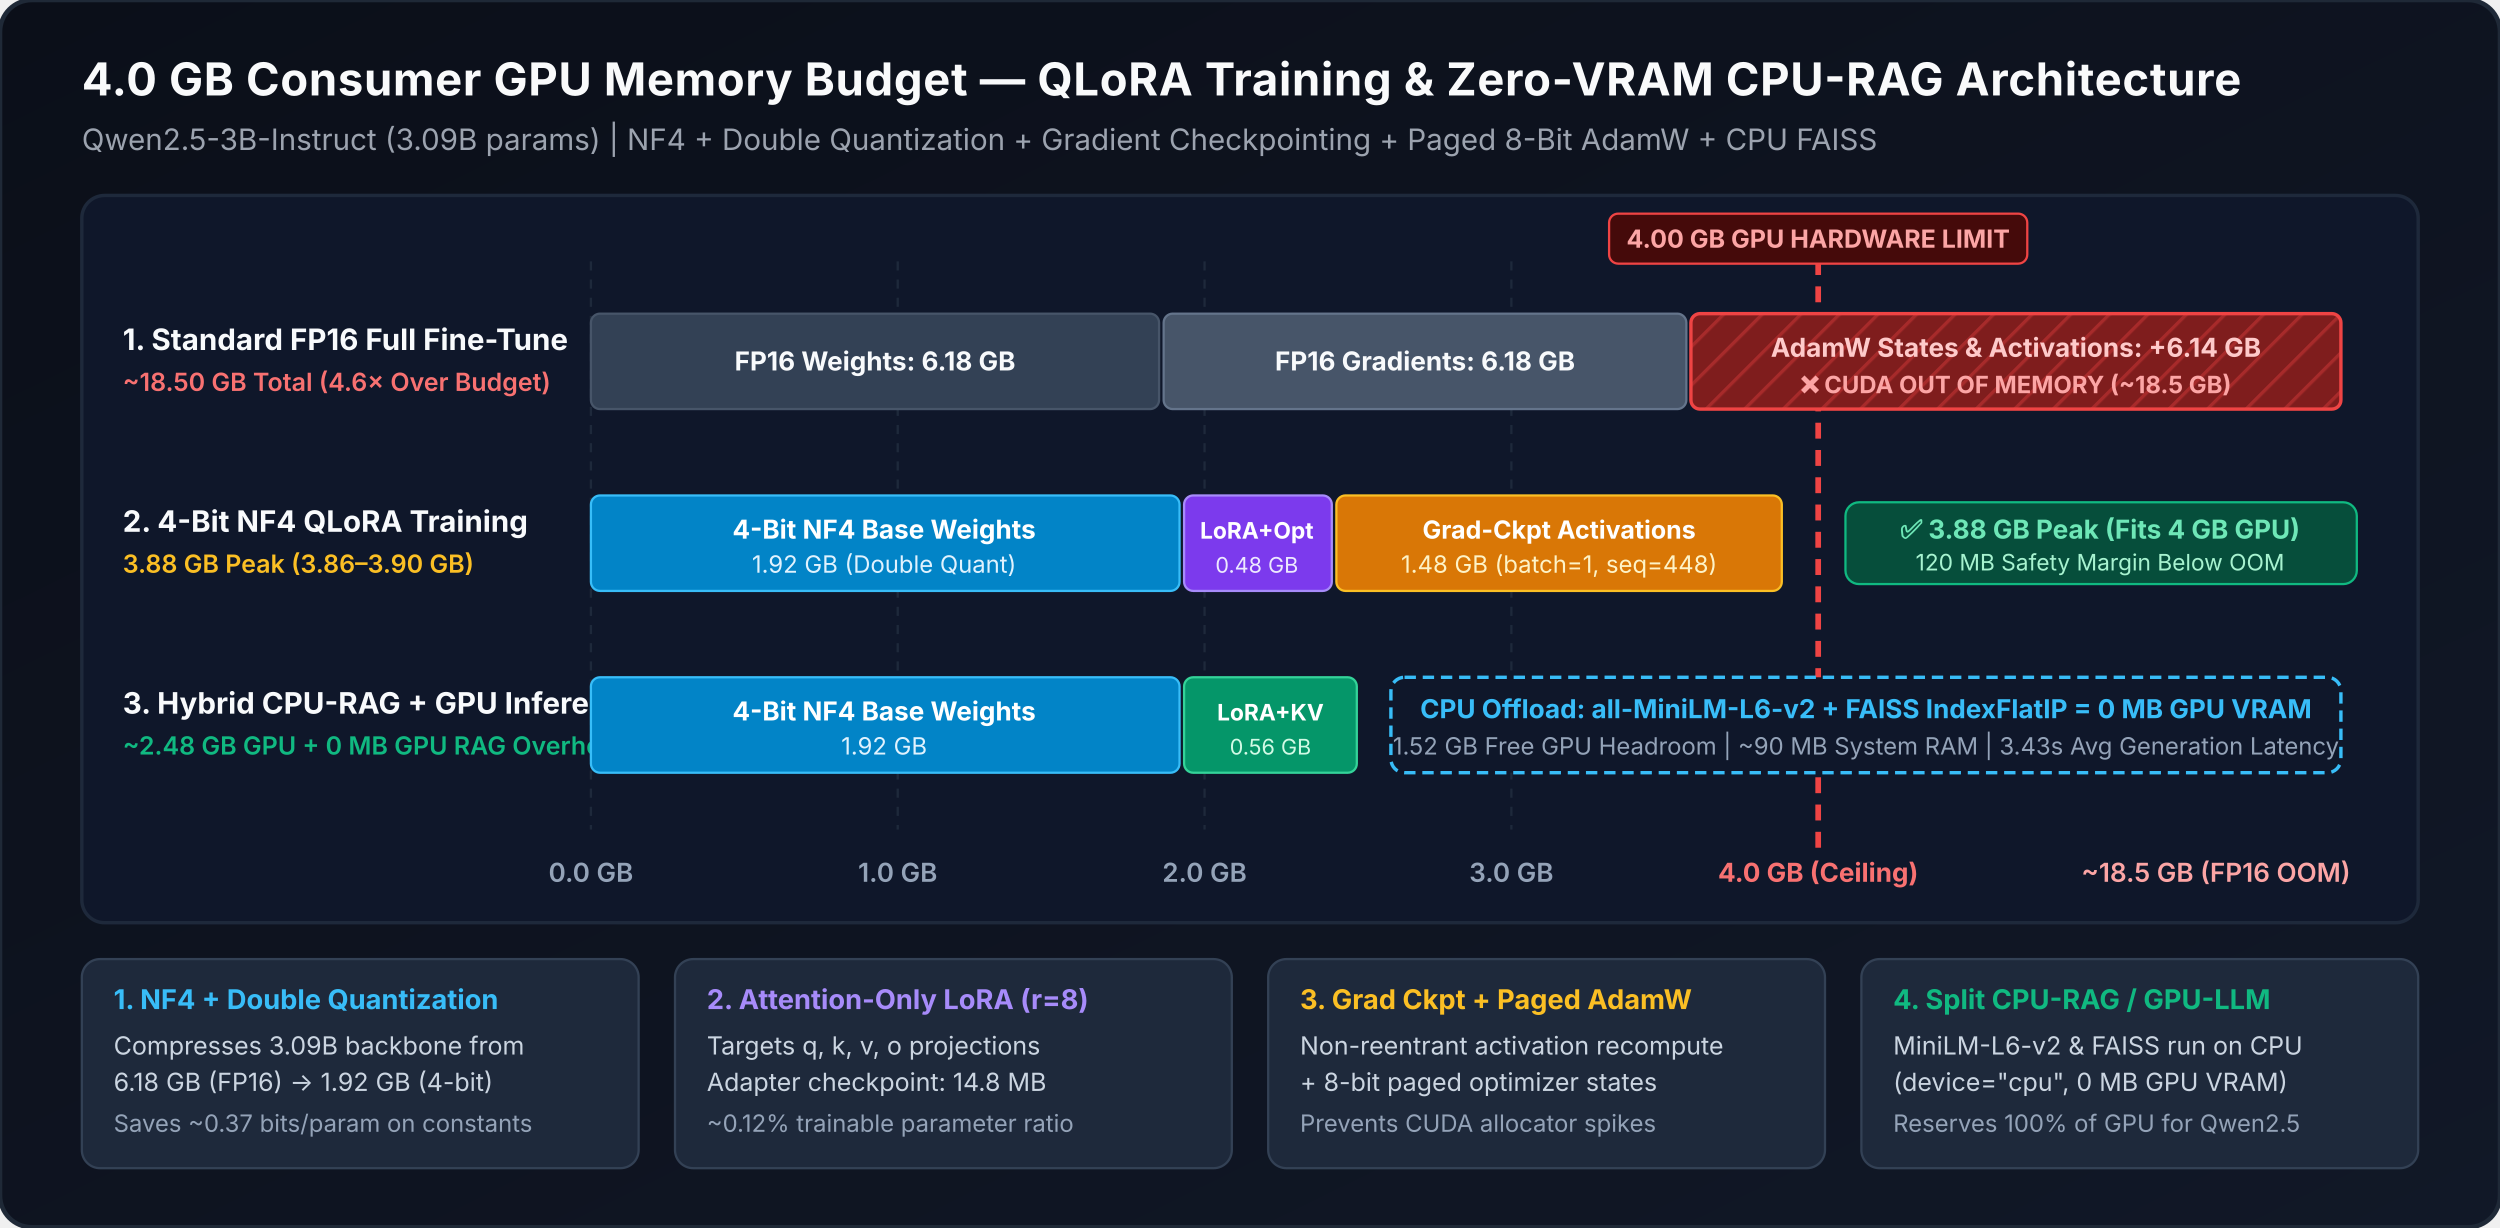
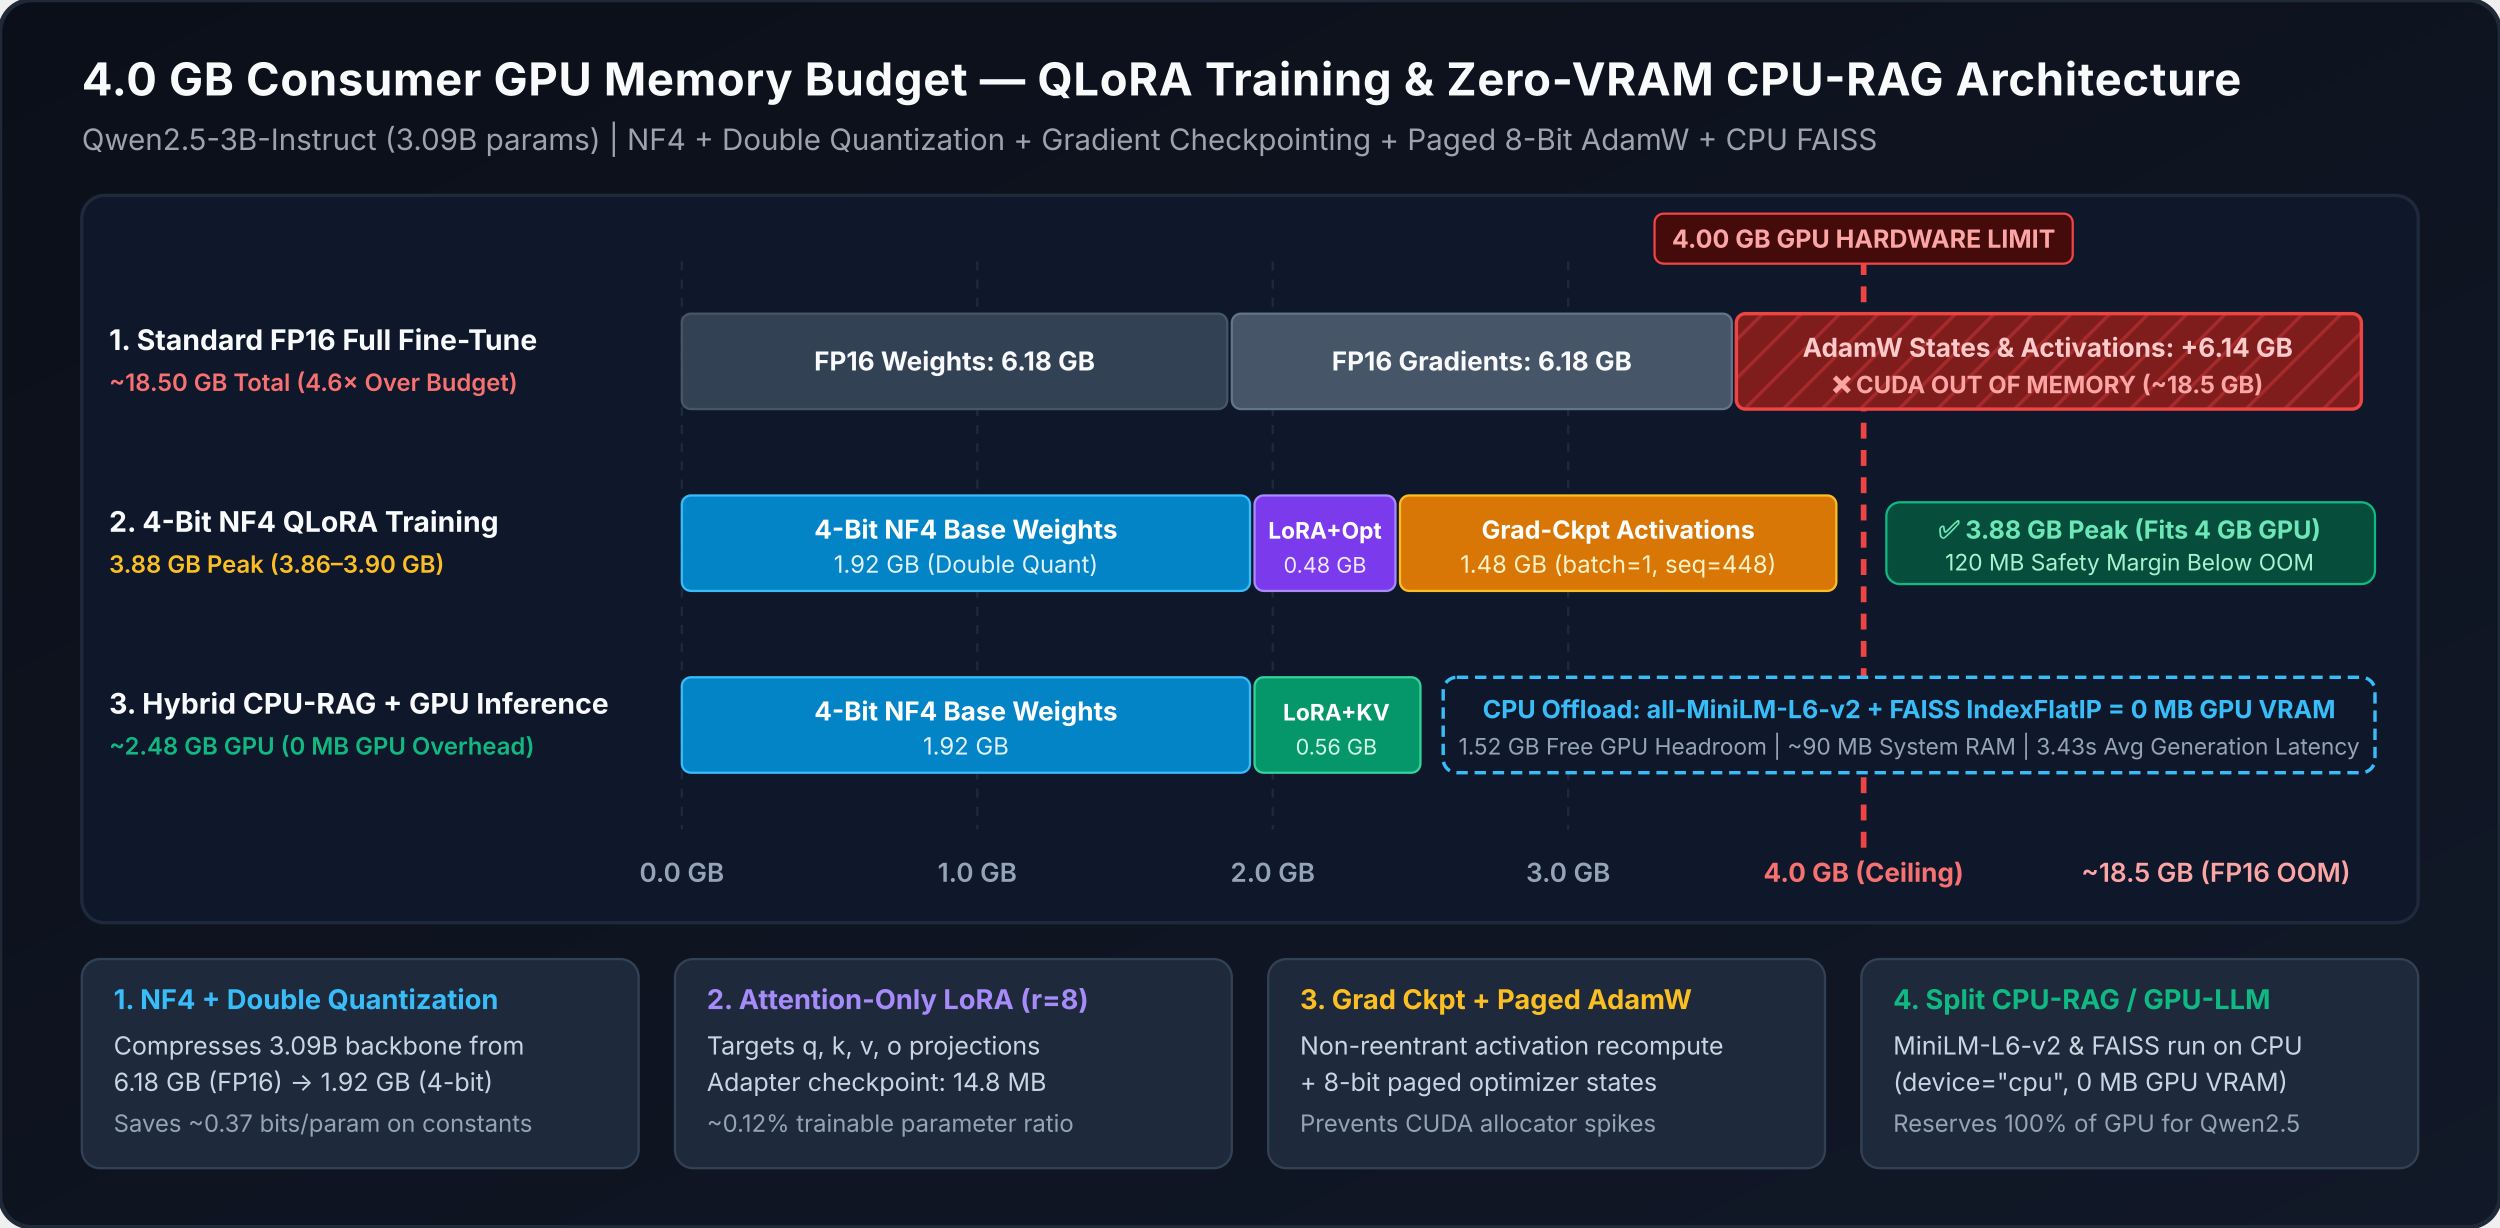
<svg xmlns="http://www.w3.org/2000/svg" viewBox="0 0 1100 540" width="100%" height="100%" font-family="Inter, -apple-system, BlinkMacSystemFont, 'Segoe UI', Roboto, monospace">
  <defs>
    <linearGradient id="bgVram" x1="0" y1="0" x2="1" y2="1">
      <stop offset="0%" stop-color="#0b0f19" />
      <stop offset="100%" stop-color="#111827" />
    </linearGradient>
    <pattern id="oomHatch" width="12" height="12" patternTransform="rotate(45 0 0)" patternUnits="userSpaceOnUse">
      <line x1="0" y1="0" x2="0" y2="12" stroke="#ef4444" stroke-width="3" stroke-opacity="0.35" />
    </pattern>
  </defs>
  <rect width="1100" height="540" rx="14" fill="url(#bgVram)" stroke="#1f2937" stroke-width="2" />
  <text x="36" y="42" fill="#f9fafb" font-size="20" font-weight="700" letter-spacing="0.3">4.0 GB Consumer GPU Memory Budget — QLoRA Training &amp; Zero-VRAM CPU-RAG Architecture</text>
  <text x="36" y="66" fill="#9ca3af" font-size="13">Qwen2.5-3B-Instruct (3.09B params) | NF4 + Double Quantization + Gradient Checkpointing + Paged 8-Bit AdamW + CPU FAISS</text>
  <rect x="36" y="86" width="1028" height="320" rx="10" fill="#0f172a" stroke="#1e293b" stroke-width="1.5" />
  <g stroke="#1e293b" stroke-width="1" stroke-dasharray="4,4">
-     <line x1="260" y1="115" x2="260" y2="365" />
-     <line x1="395" y1="115" x2="395" y2="365" />
-     <line x1="530" y1="115" x2="530" y2="365" />
-     <line x1="665" y1="115" x2="665" y2="365" />
+     <line x1="300" y1="115" x2="300" y2="365" />
+     <line x1="430" y1="115" x2="430" y2="365" />
+     <line x1="560" y1="115" x2="560" y2="365" />
+     <line x1="690" y1="115" x2="690" y2="365" />
  </g>
-   <line x1="800" y1="102" x2="800" y2="375" stroke="#ef4444" stroke-width="2.5" stroke-dasharray="7,5" />
-   <rect x="708" y="94" width="184" height="22" rx="4" fill="#450a0a" stroke="#ef4444" stroke-width="1" />
-   <text x="800" y="109" fill="#fca5a5" font-size="11" font-weight="700" text-anchor="middle">4.00 GB GPU HARDWARE LIMIT</text>
+   <line x1="820" y1="102" x2="820" y2="375" stroke="#ef4444" stroke-width="2.5" stroke-dasharray="7,5" />
+   <rect x="728" y="94" width="184" height="22" rx="4" fill="#450a0a" stroke="#ef4444" stroke-width="1" />
+   <text x="820" y="109" fill="#fca5a5" font-size="11" font-weight="700" text-anchor="middle">4.00 GB GPU HARDWARE LIMIT</text>
  <g fill="#94a3b8" font-size="11.5" font-weight="600" text-anchor="middle">
-     <text x="260" y="388">0.0 GB</text>
-     <text x="395" y="388">1.0 GB</text>
-     <text x="530" y="388">2.0 GB</text>
-     <text x="665" y="388">3.0 GB</text>
-     <text x="800" y="388" fill="#f87171" font-weight="700">4.0 GB (Ceiling)</text>
+     <text x="300" y="388">0.0 GB</text>
+     <text x="430" y="388">1.0 GB</text>
+     <text x="560" y="388">2.0 GB</text>
+     <text x="690" y="388">3.0 GB</text>
+     <text x="820" y="388" fill="#f87171" font-weight="700">4.0 GB (Ceiling)</text>
    <text x="975" y="388" fill="#fca5a5">~18.5 GB (FP16 OOM)</text>
  </g>
  <g transform="translate(0, 132)">
-     <text x="54" y="22" fill="#f8fafc" font-size="13" font-weight="700">1. Standard FP16 Full Fine-Tune</text>
-     <text x="54" y="40" fill="#f87171" font-size="11" font-weight="600">~18.50 GB Total (4.6× Over Budget)</text>
-     <rect x="260" y="6" width="250" height="42" rx="4" fill="#334155" stroke="#475569" stroke-width="1" />
-     <text x="385" y="31" fill="#f8fafc" font-size="11.5" font-weight="700" text-anchor="middle">FP16 Weights: 6.18 GB</text>
-     <rect x="512" y="6" width="230" height="42" rx="4" fill="#475569" stroke="#64748b" stroke-width="1" />
-     <text x="627" y="31" fill="#f8fafc" font-size="11.5" font-weight="700" text-anchor="middle">FP16 Gradients: 6.18 GB</text>
-     <rect x="744" y="6" width="286" height="42" rx="4" fill="#7f1d1d" stroke="#ef4444" stroke-width="1.5" />
-     <rect x="744" y="6" width="286" height="42" rx="4" fill="url(#oomHatch)" />
-     <text x="887" y="25" fill="#fecaca" font-size="11.5" font-weight="700" text-anchor="middle">AdamW States &amp; Activations: +6.14 GB</text>
-     <text x="887" y="41" fill="#fca5a5" font-size="10.5" font-weight="700" text-anchor="middle">❌ CUDA OUT OF MEMORY (~18.5 GB)</text>
+     <text x="48" y="22" fill="#f8fafc" font-size="12.5" font-weight="700">1. Standard FP16 Full Fine-Tune</text>
+     <text x="48" y="40" fill="#f87171" font-size="10.5" font-weight="600">~18.50 GB Total (4.6× Over Budget)</text>
+     <rect x="300" y="6" width="240" height="42" rx="4" fill="#334155" stroke="#475569" stroke-width="1" />
+     <text x="420" y="31" fill="#f8fafc" font-size="11.5" font-weight="700" text-anchor="middle">FP16 Weights: 6.18 GB</text>
+     <rect x="542" y="6" width="220" height="42" rx="4" fill="#475569" stroke="#64748b" stroke-width="1" />
+     <text x="652" y="31" fill="#f8fafc" font-size="11.5" font-weight="700" text-anchor="middle">FP16 Gradients: 6.18 GB</text>
+     <rect x="764" y="6" width="275" height="42" rx="4" fill="#7f1d1d" stroke="#ef4444" stroke-width="1.5" />
+     <rect x="764" y="6" width="275" height="42" rx="4" fill="url(#oomHatch)" />
+     <text x="901" y="25" fill="#fecaca" font-size="11.5" font-weight="700" text-anchor="middle">AdamW States &amp; Activations: +6.14 GB</text>
+     <text x="901" y="41" fill="#fca5a5" font-size="10.5" font-weight="700" text-anchor="middle">❌ CUDA OUT OF MEMORY (~18.5 GB)</text>
  </g>
  <g transform="translate(0, 212)">
-     <text x="54" y="22" fill="#f8fafc" font-size="13" font-weight="700">2. 4-Bit NF4 QLoRA Training</text>
-     <text x="54" y="40" fill="#fbbf24" font-size="11" font-weight="600">3.88 GB Peak (3.86–3.90 GB)</text>
-     <rect x="260" y="6" width="259" height="42" rx="4" fill="#0284c7" stroke="#38bdf8" stroke-width="1" />
-     <text x="389" y="25" fill="#ffffff" font-size="11.5" font-weight="700" text-anchor="middle">4-Bit NF4 Base Weights</text>
-     <text x="389" y="40" fill="#e0f2fe" font-size="10.5" text-anchor="middle">1.92 GB (Double Quant)</text>
-     <rect x="521" y="6" width="65" height="42" rx="4" fill="#7c3aed" stroke="#a78bfa" stroke-width="1" />
-     <text x="553" y="25" fill="#ffffff" font-size="10" font-weight="700" text-anchor="middle">LoRA+Opt</text>
-     <text x="553" y="40" fill="#ede9fe" font-size="9.5" text-anchor="middle">0.48 GB</text>
-     <rect x="588" y="6" width="196" height="42" rx="4" fill="#d97706" stroke="#fbbf24" stroke-width="1" />
-     <text x="686" y="25" fill="#ffffff" font-size="11" font-weight="700" text-anchor="middle">Grad-Ckpt Activations</text>
-     <text x="686" y="40" fill="#fef3c7" font-size="10.5" text-anchor="middle">1.48 GB (batch=1, seq=448)</text>
-     <rect x="812" y="9" width="225" height="36" rx="6" fill="#064e3b" stroke="#10b981" stroke-width="1" />
-     <text x="924" y="25" fill="#6ee7b7" font-size="11.5" font-weight="700" text-anchor="middle">✅ 3.88 GB Peak (Fits 4 GB GPU)</text>
-     <text x="924" y="39" fill="#a7f3d0" font-size="10" text-anchor="middle">120 MB Safety Margin Below OOM</text>
+     <text x="48" y="22" fill="#f8fafc" font-size="12.5" font-weight="700">2. 4-Bit NF4 QLoRA Training</text>
+     <text x="48" y="40" fill="#fbbf24" font-size="10.5" font-weight="600">3.88 GB Peak (3.86–3.90 GB)</text>
+     <rect x="300" y="6" width="250" height="42" rx="4" fill="#0284c7" stroke="#38bdf8" stroke-width="1" />
+     <text x="425" y="25" fill="#ffffff" font-size="11.5" font-weight="700" text-anchor="middle">4-Bit NF4 Base Weights</text>
+     <text x="425" y="40" fill="#e0f2fe" font-size="10.5" text-anchor="middle">1.92 GB (Double Quant)</text>
+     <rect x="552" y="6" width="62" height="42" rx="4" fill="#7c3aed" stroke="#a78bfa" stroke-width="1" />
+     <text x="583" y="25" fill="#ffffff" font-size="10" font-weight="700" text-anchor="middle">LoRA+Opt</text>
+     <text x="583" y="40" fill="#ede9fe" font-size="9.5" text-anchor="middle">0.48 GB</text>
+     <rect x="616" y="6" width="192" height="42" rx="4" fill="#d97706" stroke="#fbbf24" stroke-width="1" />
+     <text x="712" y="25" fill="#ffffff" font-size="11" font-weight="700" text-anchor="middle">Grad-Ckpt Activations</text>
+     <text x="712" y="40" fill="#fef3c7" font-size="10.5" text-anchor="middle">1.48 GB (batch=1, seq=448)</text>
+     <rect x="830" y="9" width="215" height="36" rx="6" fill="#064e3b" stroke="#10b981" stroke-width="1" />
+     <text x="937" y="25" fill="#6ee7b7" font-size="11" font-weight="700" text-anchor="middle">✅ 3.88 GB Peak (Fits 4 GB GPU)</text>
+     <text x="937" y="39" fill="#a7f3d0" font-size="10" text-anchor="middle">120 MB Safety Margin Below OOM</text>
  </g>
  <g transform="translate(0, 292)">
-     <text x="54" y="22" fill="#f8fafc" font-size="13" font-weight="700">3. Hybrid CPU-RAG + GPU Inference</text>
-     <text x="54" y="40" fill="#10b981" font-size="11" font-weight="600">~2.48 GB GPU + 0 MB GPU RAG Overhead</text>
-     <rect x="260" y="6" width="259" height="42" rx="4" fill="#0284c7" stroke="#38bdf8" stroke-width="1" />
-     <text x="389" y="25" fill="#ffffff" font-size="11.5" font-weight="700" text-anchor="middle">4-Bit NF4 Base Weights</text>
-     <text x="389" y="40" fill="#e0f2fe" font-size="10.5" text-anchor="middle">1.92 GB</text>
-     <rect x="521" y="6" width="76" height="42" rx="4" fill="#059669" stroke="#34d399" stroke-width="1" />
-     <text x="559" y="25" fill="#ffffff" font-size="10" font-weight="700" text-anchor="middle">LoRA+KV</text>
-     <text x="559" y="40" fill="#d1fae5" font-size="9.5" text-anchor="middle">0.56 GB</text>
-     <rect x="612" y="6" width="418" height="42" rx="6" fill="#0f172a" stroke="#38bdf8" stroke-width="1.5" stroke-dasharray="5,3" />
-     <text x="821" y="24" fill="#38bdf8" font-size="11.5" font-weight="700" text-anchor="middle">CPU Offload: all-MiniLM-L6-v2 + FAISS IndexFlatIP = 0 MB GPU VRAM</text>
-     <text x="821" y="40" fill="#94a3b8" font-size="10.5" text-anchor="middle">1.52 GB Free GPU Headroom | ~90 MB System RAM | 3.43s Avg Generation Latency</text>
+     <text x="48" y="22" fill="#f8fafc" font-size="12.5" font-weight="700">3. Hybrid CPU-RAG + GPU Inference</text>
+     <text x="48" y="40" fill="#10b981" font-size="10.5" font-weight="600">~2.48 GB GPU (0 MB GPU Overhead)</text>
+     <rect x="300" y="6" width="250" height="42" rx="4" fill="#0284c7" stroke="#38bdf8" stroke-width="1" />
+     <text x="425" y="25" fill="#ffffff" font-size="11.5" font-weight="700" text-anchor="middle">4-Bit NF4 Base Weights</text>
+     <text x="425" y="40" fill="#e0f2fe" font-size="10.5" text-anchor="middle">1.92 GB</text>
+     <rect x="552" y="6" width="73" height="42" rx="4" fill="#059669" stroke="#34d399" stroke-width="1" />
+     <text x="588" y="25" fill="#ffffff" font-size="10" font-weight="700" text-anchor="middle">LoRA+KV</text>
+     <text x="588" y="40" fill="#d1fae5" font-size="9.5" text-anchor="middle">0.56 GB</text>
+     <rect x="635" y="6" width="410" height="42" rx="6" fill="#0f172a" stroke="#38bdf8" stroke-width="1.5" stroke-dasharray="5,3" />
+     <text x="840" y="24" fill="#38bdf8" font-size="11" font-weight="700" text-anchor="middle">CPU Offload: all-MiniLM-L6-v2 + FAISS IndexFlatIP = 0 MB GPU VRAM</text>
+     <text x="840" y="40" fill="#94a3b8" font-size="10" text-anchor="middle">1.52 GB Free GPU Headroom | ~90 MB System RAM | 3.43s Avg Generation Latency</text>
  </g>
  <g transform="translate(36, 422)">
    <rect x="0" y="0" width="245" height="92" rx="8" fill="#1e293b" stroke="#334155" stroke-width="1" />
    <text x="14" y="22" fill="#38bdf8" font-size="12" font-weight="700">1. NF4 + Double Quantization</text>
    <text x="14" y="42" fill="#cbd5e1" font-size="11">Compresses 3.09B backbone from</text>
    <text x="14" y="58" fill="#cbd5e1" font-size="11">6.18 GB (FP16) → 1.92 GB (4-bit)</text>
    <text x="14" y="76" fill="#94a3b8" font-size="10.5">Saves ~0.37 bits/param on constants</text>
    <rect x="261" y="0" width="245" height="92" rx="8" fill="#1e293b" stroke="#334155" stroke-width="1" />
    <text x="275" y="22" fill="#a78bfa" font-size="12" font-weight="700">2. Attention-Only LoRA (r=8)</text>
    <text x="275" y="42" fill="#cbd5e1" font-size="11">Targets q, k, v, o projections</text>
    <text x="275" y="58" fill="#cbd5e1" font-size="11">Adapter checkpoint: 14.8 MB</text>
    <text x="275" y="76" fill="#94a3b8" font-size="10.5">~0.12% trainable parameter ratio</text>
    <rect x="522" y="0" width="245" height="92" rx="8" fill="#1e293b" stroke="#334155" stroke-width="1" />
    <text x="536" y="22" fill="#fbbf24" font-size="12" font-weight="700">3. Grad Ckpt + Paged AdamW</text>
    <text x="536" y="42" fill="#cbd5e1" font-size="11">Non-reentrant activation recompute</text>
    <text x="536" y="58" fill="#cbd5e1" font-size="11">+ 8-bit paged optimizer states</text>
    <text x="536" y="76" fill="#94a3b8" font-size="10.5">Prevents CUDA allocator spikes</text>
    <rect x="783" y="0" width="245" height="92" rx="8" fill="#1e293b" stroke="#334155" stroke-width="1" />
    <text x="797" y="22" fill="#10b981" font-size="12" font-weight="700">4. Split CPU-RAG / GPU-LLM</text>
    <text x="797" y="42" fill="#cbd5e1" font-size="11">MiniLM-L6-v2 &amp; FAISS run on CPU</text>
    <text x="797" y="58" fill="#cbd5e1" font-size="11">(device="cpu", 0 MB GPU VRAM)</text>
    <text x="797" y="76" fill="#94a3b8" font-size="10.5">Reserves 100% of GPU for Qwen2.5</text>
  </g>
</svg>
